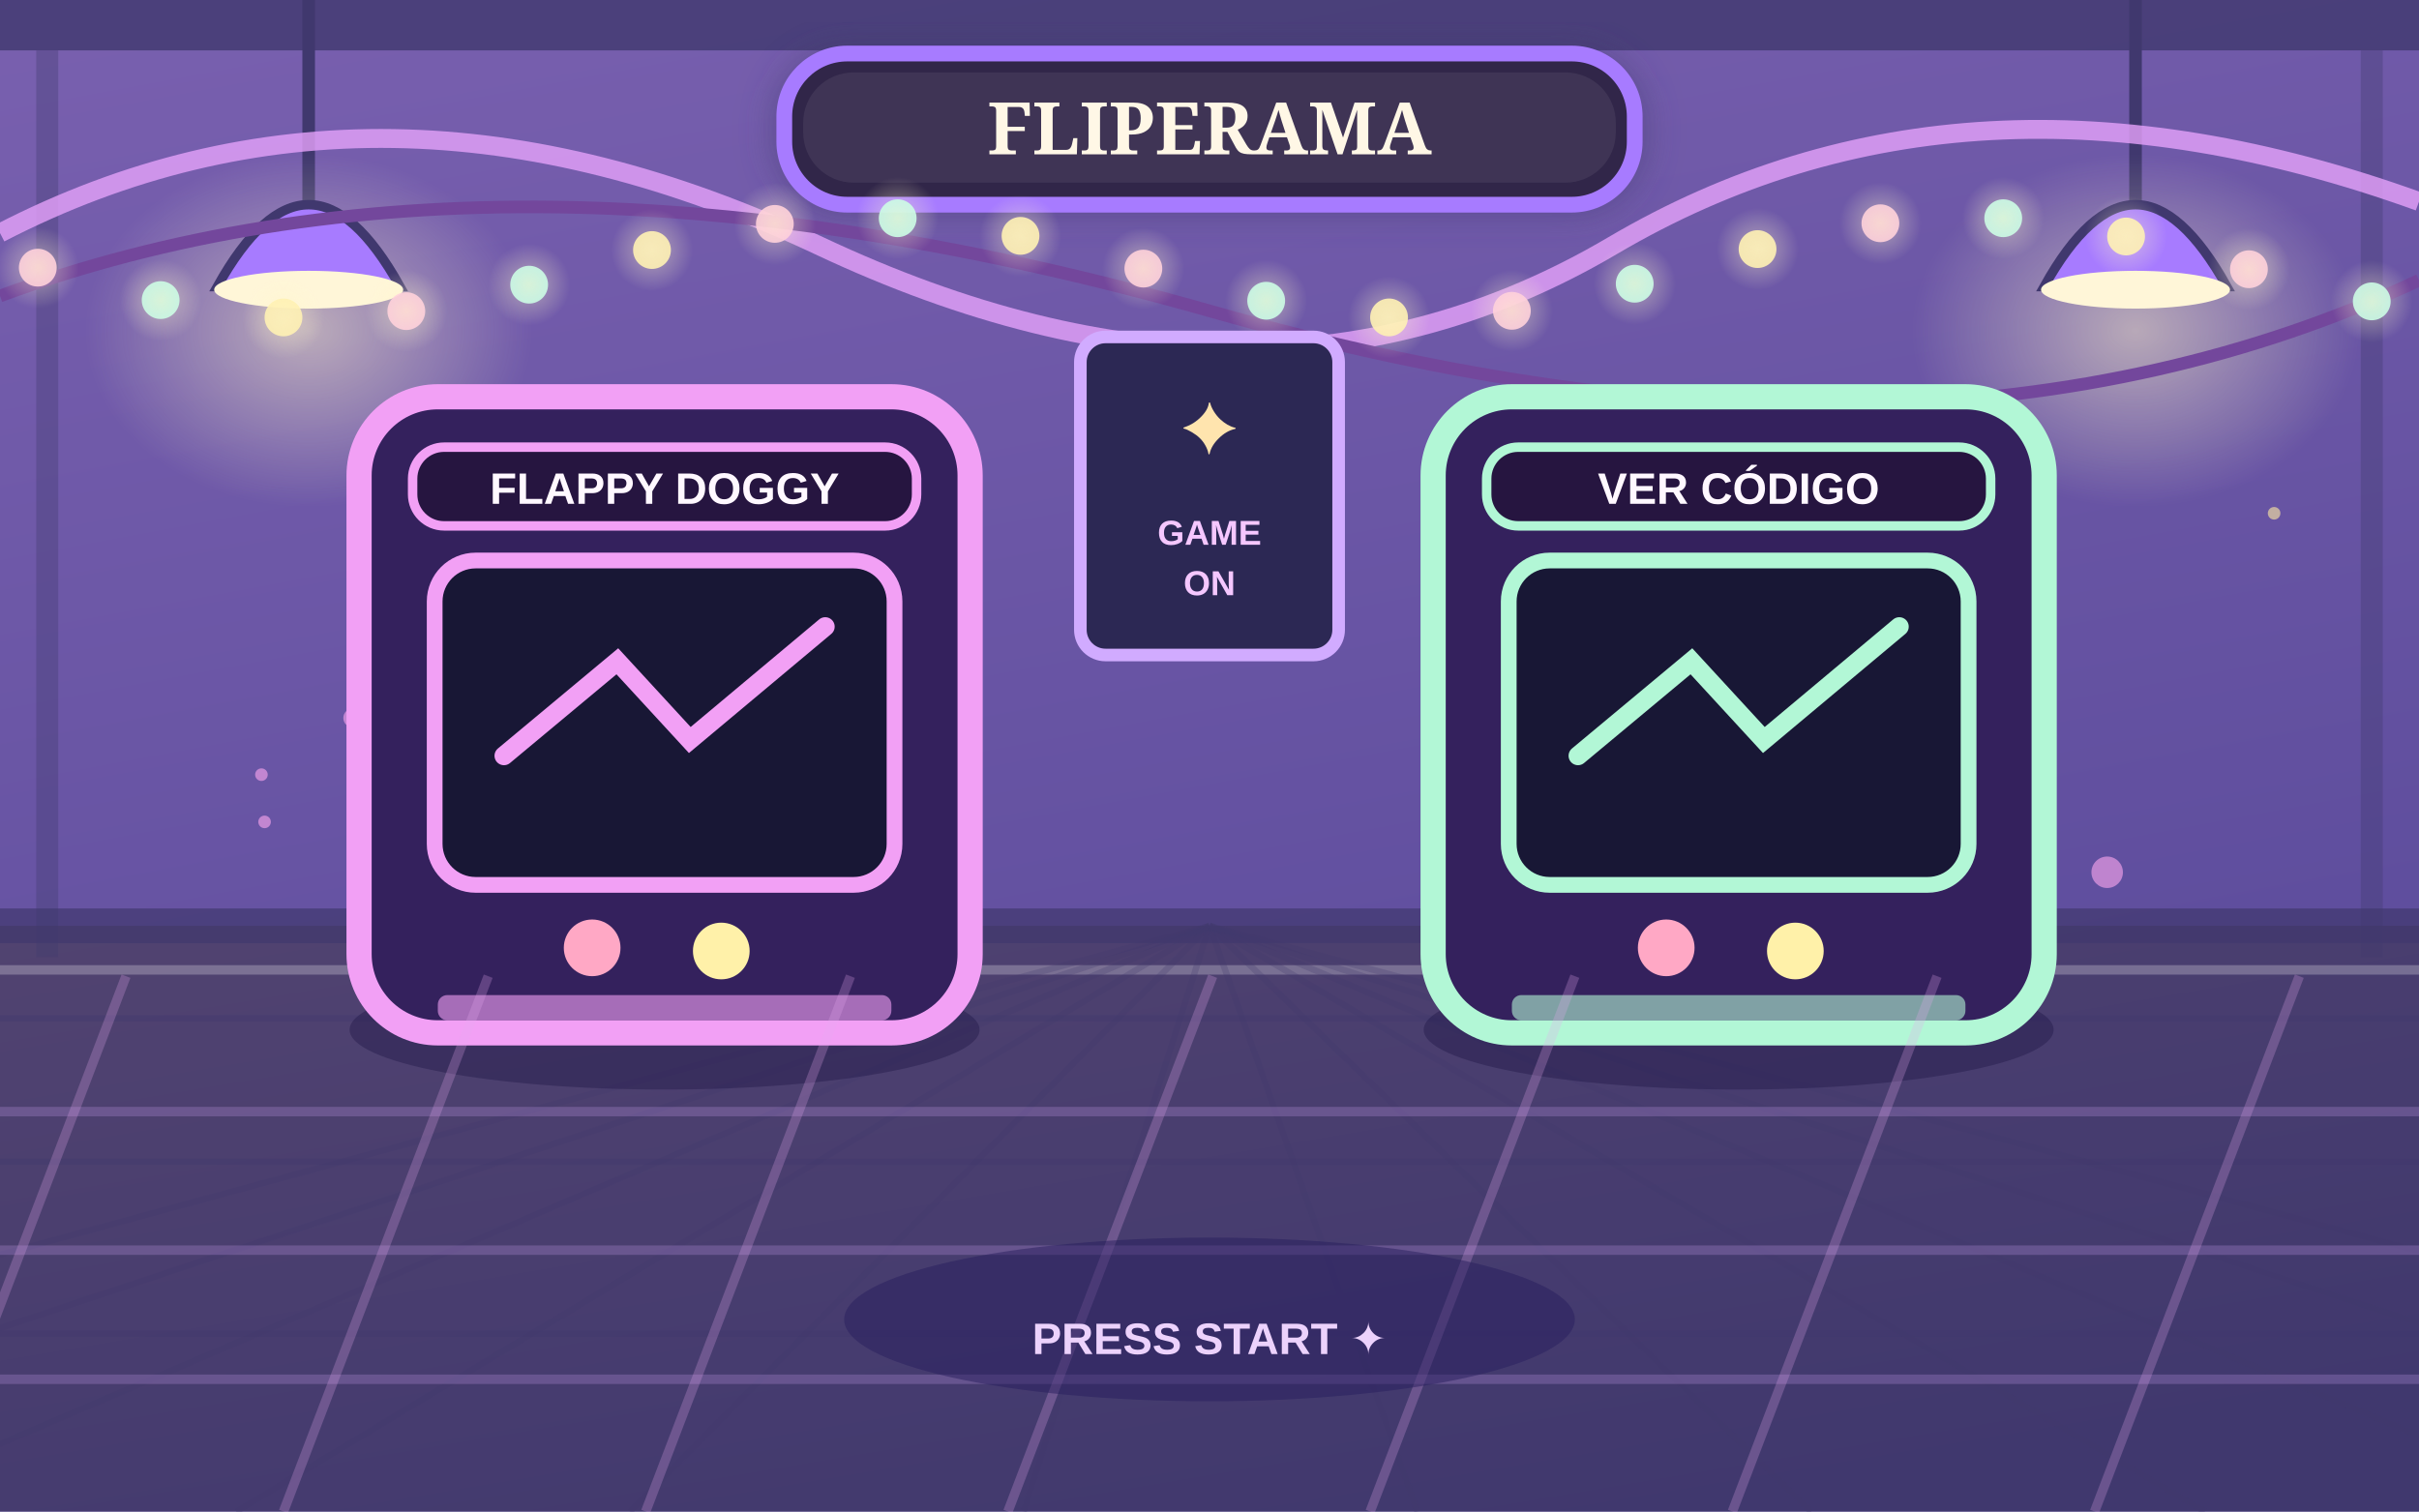
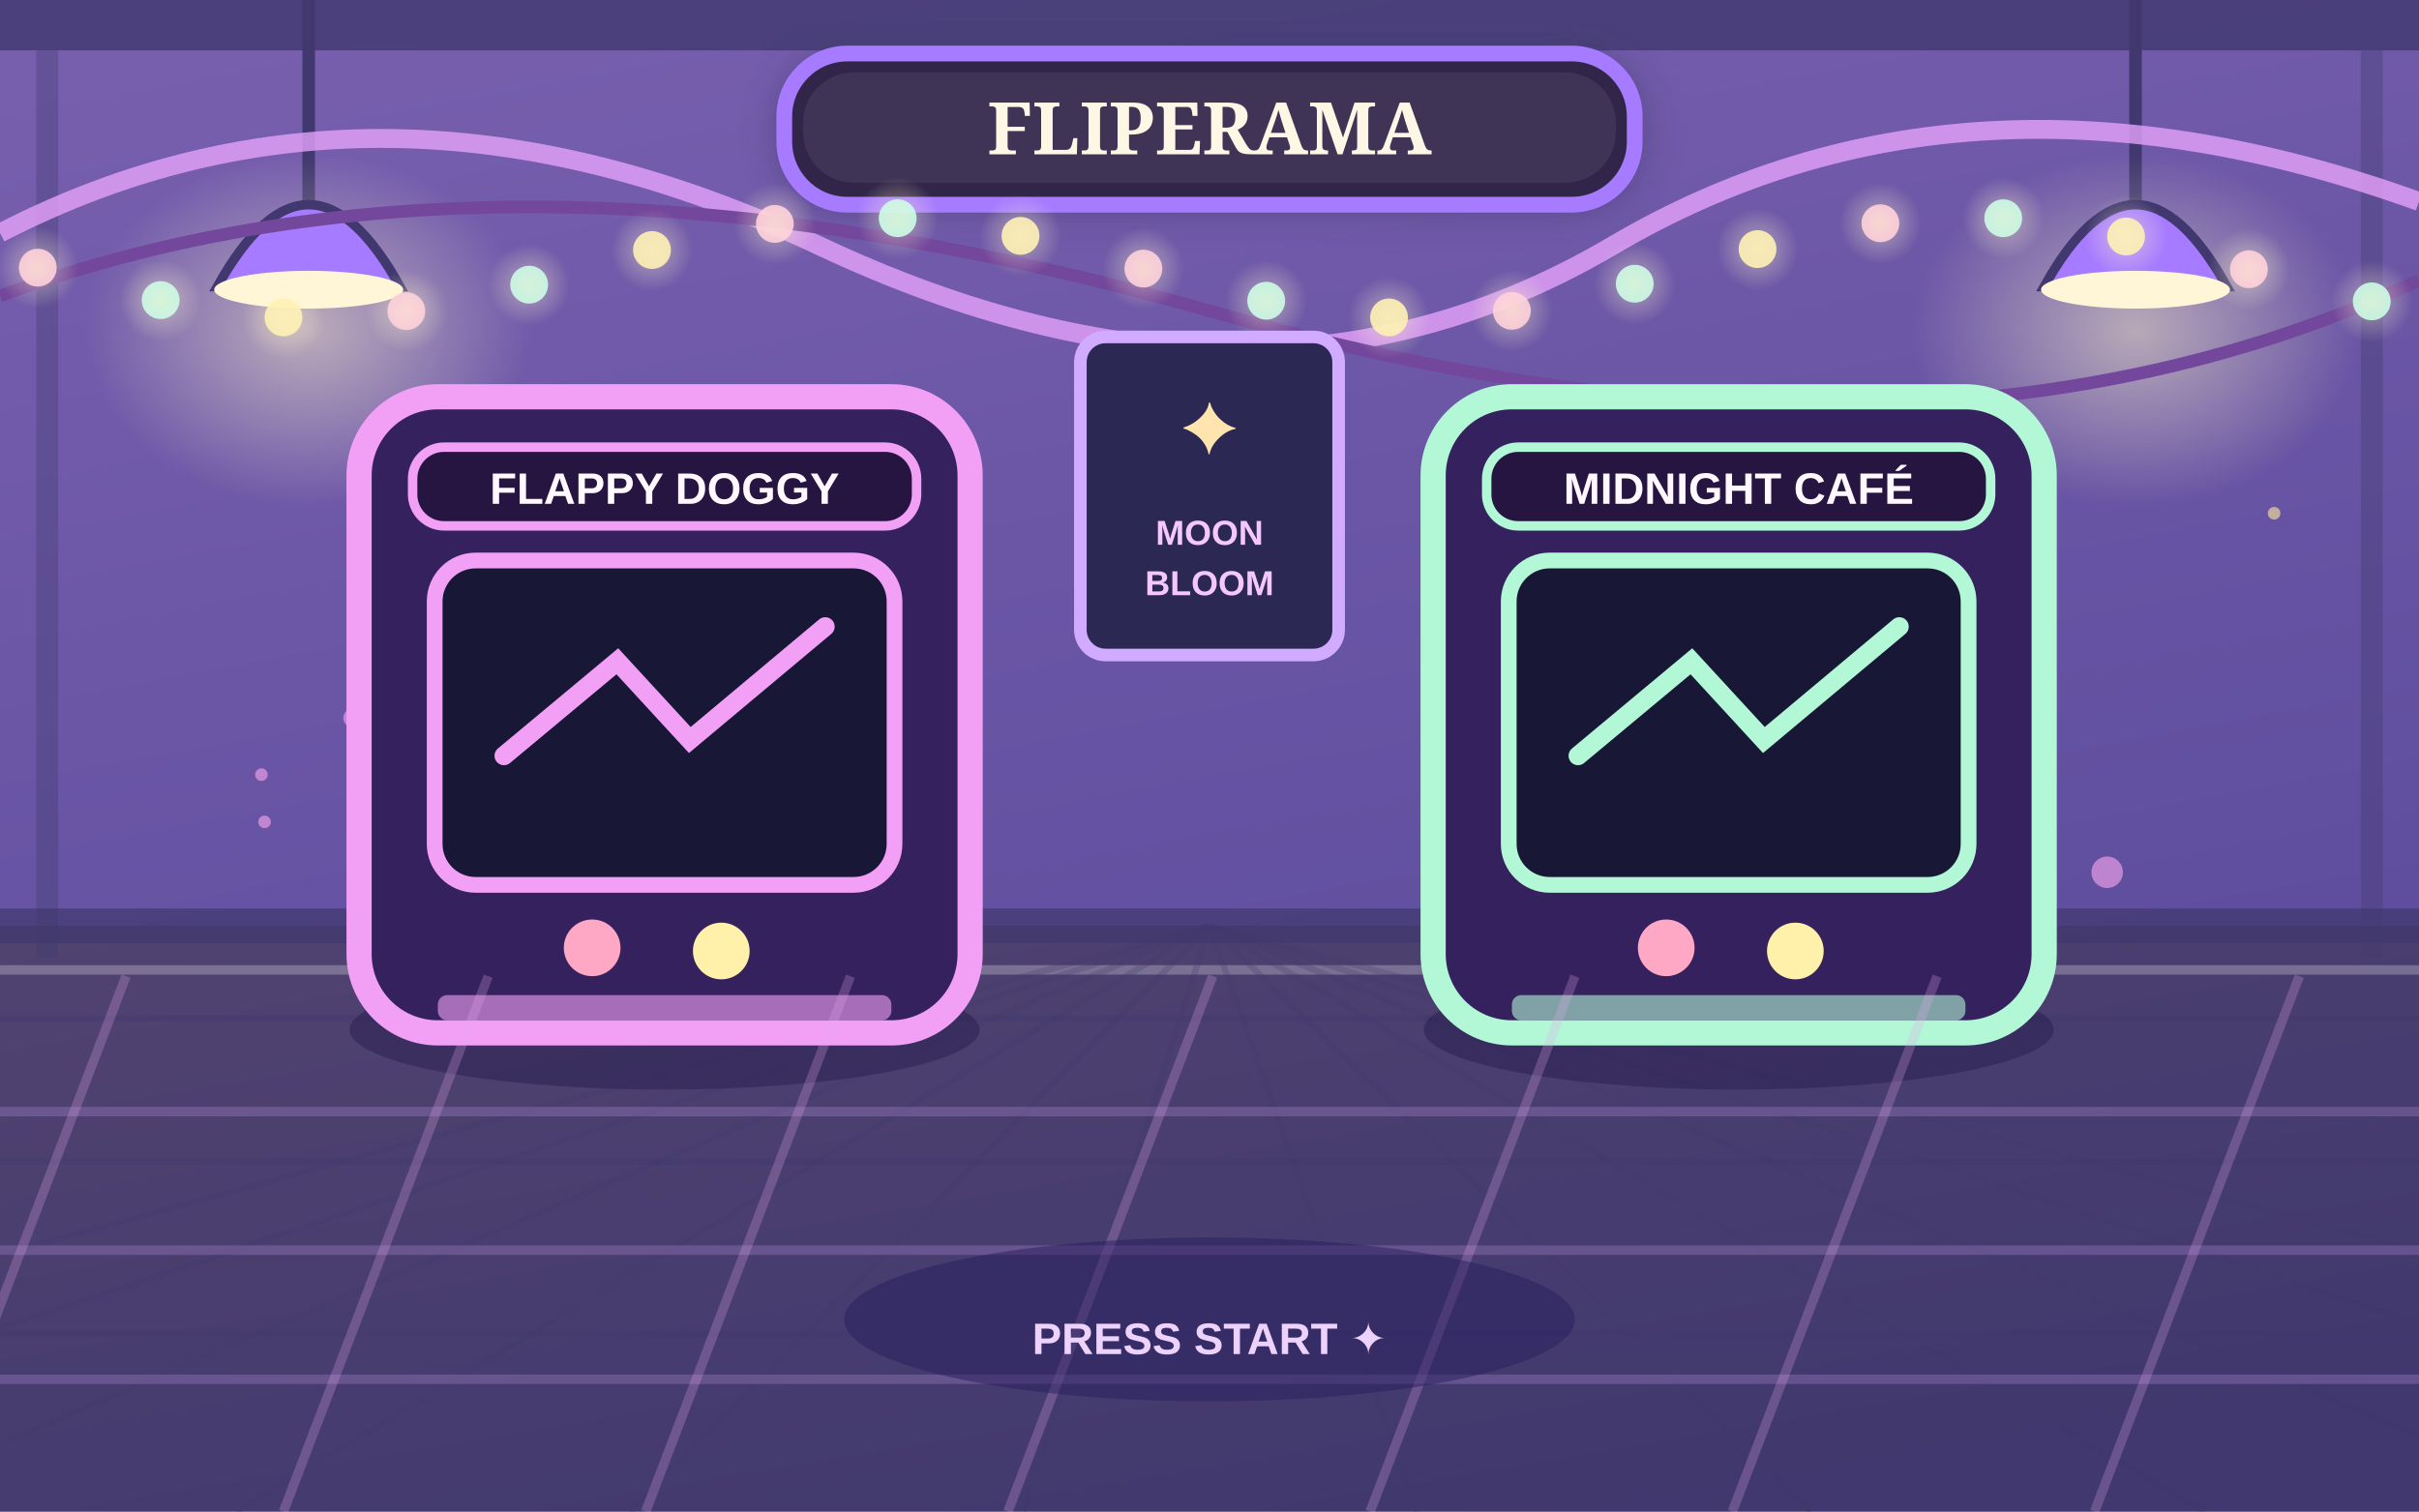
<svg xmlns="http://www.w3.org/2000/svg" width="768" height="480" viewBox="0 0 768 480">
  <defs>
    <linearGradient id="walls" x1="0" y1="0" x2="0.3" y2="1">
      <stop stop-color="#7960af" />
      <stop offset="1" stop-color="#594a9a" />
    </linearGradient>
    <linearGradient id="floor" x1="0" y1="0" x2="0.7" y2="1">
      <stop stop-color="#514370" />
      <stop offset="1" stop-color="#40386e" />
    </linearGradient>
    <linearGradient id="glass" x1="0" y1="0" x2="1" y2="1">
      <stop stop-color="#e8fcff" stop-opacity=".92" />
      <stop offset=".6" stop-color="#a77bff" stop-opacity=".5" />
      <stop offset="1" stop-color="#a3acda" stop-opacity=".65" />
    </linearGradient>
    <radialGradient id="glow">
      <stop stop-color="#fff5c8" stop-opacity=".8" />
      <stop offset="1" stop-color="#fff7d0" stop-opacity="0" />
    </radialGradient>
    <filter id="shadow" x="-20%" y="-20%" width="140%" height="160%">
      <feGaussianBlur stdDeviation="6" />
    </filter>
    <filter id="light" x="-80%" y="-80%" width="260%" height="260%">
      <feGaussianBlur stdDeviation="4" />
    </filter>
  </defs>
  <rect width="768" height="480" fill="url(#walls)" />
  <rect x="0" y="0" width="768" height="16" fill="#40386e" opacity=".8" />
  <rect x="0" y="294" width="768" height="186" fill="url(#floor)" />
  <path d="M0 294H768" stroke="#40386e" stroke-width="11" opacity=".7" />
  <path d="M0 308H768" stroke="#fff" stroke-width="3" opacity=".25" />
  <path d="M0 323.4 H768" stroke="#40386e" stroke-opacity=".35" stroke-width="2" />
  <path d="M0 368.9 H768" stroke="#40386e" stroke-opacity=".35" stroke-width="2" />
  <path d="M0 423.5 H768" stroke="#40386e" stroke-opacity=".35" stroke-width="2" />
  <path d="M0 485.0 H768" stroke="#40386e" stroke-opacity=".35" stroke-width="2" />
  <path d="M384 294 L-300 480" stroke="#40386e" stroke-opacity=".25" stroke-width="2" />
  <path d="M384 294 L-175 480" stroke="#40386e" stroke-opacity=".25" stroke-width="2" />
  <path d="M384 294 L-50 480" stroke="#40386e" stroke-opacity=".25" stroke-width="2" />
  <path d="M384 294 L75 480" stroke="#40386e" stroke-opacity=".25" stroke-width="2" />
  <path d="M384 294 L200 480" stroke="#40386e" stroke-opacity=".25" stroke-width="2" />
  <path d="M384 294 L325 480" stroke="#40386e" stroke-opacity=".25" stroke-width="2" />
  <path d="M384 294 L450 480" stroke="#40386e" stroke-opacity=".25" stroke-width="2" />
  <path d="M384 294 L575 480" stroke="#40386e" stroke-opacity=".25" stroke-width="2" />
  <path d="M384 294 L700 480" stroke="#40386e" stroke-opacity=".25" stroke-width="2" />
  <path d="M384 294 L825 480" stroke="#40386e" stroke-opacity=".25" stroke-width="2" />
  <path d="M384 294 L950 480" stroke="#40386e" stroke-opacity=".25" stroke-width="2" />
  <path d="M384 294 L1075 480" stroke="#40386e" stroke-opacity=".25" stroke-width="2" />
  <path d="M15 16V304" stroke="#40386e" opacity=".35" stroke-width="7" />
  <path d="M753 16V304" stroke="#40386e" opacity=".35" stroke-width="7" />
  <rect x="247" y="17" width="274" height="49" rx="21" fill="#40386e" opacity=".6" filter="url(#shadow)" />
  <rect x="249" y="17" width="270" height="48" rx="20" fill="#312649" stroke="#a77bff" stroke-width="5" />
  <rect x="255" y="23" width="258" height="35" rx="16" fill="#ffffff" opacity=".07" />
  <text x="384" y="49" text-anchor="middle" font-family="Georgia,serif" font-weight="bold" font-size="23" fill="#fff7e6">FLIPERAMA</text>
  <path d="M98 0V81" stroke="#40386e" stroke-width="4" />
  <ellipse cx="98" cy="105" rx="71" ry="56" fill="url(#glow)" opacity=".65" />
  <path d="M69 91Q98 39 127 91Z" fill="#a77bff" stroke="#40386e" stroke-width="3" />
  <ellipse cx="98" cy="92" rx="30" ry="6" fill="#fff6d8" />
  <path d="M678 0V81" stroke="#40386e" stroke-width="4" />
  <ellipse cx="678" cy="105" rx="71" ry="56" fill="url(#glow)" opacity=".65" />
  <path d="M649 91Q678 39 707 91Z" fill="#a77bff" stroke="#40386e" stroke-width="3" />
  <ellipse cx="678" cy="92" rx="30" ry="6" fill="#fff6d8" />
  <path d="M0 74Q120 12 260 78T512 78T768 64" fill="none" stroke="#e5a1fa" stroke-width="6" opacity=".8" />
  <path d="M0 94Q160 35 385 99T768 89" fill="none" stroke="#73479c" stroke-width="4" />
  <circle cx="12" cy="85.0" r="6" fill="#ffc4e0" opacity=".9" />
  <circle cx="12" cy="85.0" r="13" fill="url(#glow)" opacity=".6" />
  <circle cx="51" cy="95.3" r="6" fill="#baffee" opacity=".9" />
  <circle cx="51" cy="95.3" r="13" fill="url(#glow)" opacity=".6" />
  <circle cx="90" cy="100.8" r="6" fill="#fff0ab" opacity=".9" />
  <circle cx="90" cy="100.8" r="13" fill="url(#glow)" opacity=".6" />
  <circle cx="129" cy="98.8" r="6" fill="#ffc4e0" opacity=".9" />
  <circle cx="129" cy="98.8" r="13" fill="url(#glow)" opacity=".6" />
  <circle cx="168" cy="90.4" r="6" fill="#baffee" opacity=".9" />
  <circle cx="168" cy="90.4" r="13" fill="url(#glow)" opacity=".6" />
  <circle cx="207" cy="79.4" r="6" fill="#fff0ab" opacity=".9" />
  <circle cx="207" cy="79.4" r="13" fill="url(#glow)" opacity=".6" />
  <circle cx="246" cy="71.1" r="6" fill="#ffc4e0" opacity=".9" />
  <circle cx="246" cy="71.1" r="13" fill="url(#glow)" opacity=".6" />
  <circle cx="285" cy="69.3" r="6" fill="#baffee" opacity=".9" />
  <circle cx="285" cy="69.3" r="13" fill="url(#glow)" opacity=".6" />
  <circle cx="324" cy="74.9" r="6" fill="#fff0ab" opacity=".9" />
  <circle cx="324" cy="74.9" r="13" fill="url(#glow)" opacity=".6" />
  <circle cx="363" cy="85.3" r="6" fill="#ffc4e0" opacity=".9" />
  <circle cx="363" cy="85.3" r="13" fill="url(#glow)" opacity=".6" />
  <circle cx="402" cy="95.5" r="6" fill="#baffee" opacity=".9" />
  <circle cx="402" cy="95.5" r="13" fill="url(#glow)" opacity=".6" />
  <circle cx="441" cy="100.8" r="6" fill="#fff0ab" opacity=".9" />
  <circle cx="441" cy="100.8" r="13" fill="url(#glow)" opacity=".6" />
  <circle cx="480" cy="98.7" r="6" fill="#ffc4e0" opacity=".9" />
  <circle cx="480" cy="98.7" r="13" fill="url(#glow)" opacity=".6" />
  <circle cx="519" cy="90.1" r="6" fill="#baffee" opacity=".9" />
  <circle cx="519" cy="90.1" r="13" fill="url(#glow)" opacity=".6" />
  <circle cx="558" cy="79.1" r="6" fill="#fff0ab" opacity=".9" />
  <circle cx="558" cy="79.1" r="13" fill="url(#glow)" opacity=".6" />
  <circle cx="597" cy="70.9" r="6" fill="#ffc4e0" opacity=".9" />
  <circle cx="597" cy="70.9" r="13" fill="url(#glow)" opacity=".6" />
  <circle cx="636" cy="69.3" r="6" fill="#baffee" opacity=".9" />
  <circle cx="636" cy="69.3" r="13" fill="url(#glow)" opacity=".6" />
  <circle cx="675" cy="75.1" r="6" fill="#fff0ab" opacity=".9" />
  <circle cx="675" cy="75.1" r="13" fill="url(#glow)" opacity=".6" />
  <circle cx="714" cy="85.5" r="6" fill="#ffc4e0" opacity=".9" />
  <circle cx="714" cy="85.5" r="13" fill="url(#glow)" opacity=".6" />
  <circle cx="753" cy="95.7" r="6" fill="#baffee" opacity=".9" />
  <circle cx="753" cy="95.7" r="13" fill="url(#glow)" opacity=".6" />
  <circle cx="572" cy="141" r="3" fill="#fce6a2" opacity=".62" />
  <circle cx="83" cy="246" r="2" fill="#f8a4ed" opacity=".62" />
  <circle cx="112" cy="228" r="3" fill="#f8a4ed" opacity=".62" />
  <circle cx="270" cy="140" r="5" fill="#b0fbde" opacity=".62" />
  <circle cx="84" cy="261" r="2" fill="#f8a4ed" opacity=".62" />
  <circle cx="669" cy="277" r="5" fill="#f8a4ed" opacity=".62" />
  <circle cx="614" cy="266" r="3" fill="#f8a4ed" opacity=".62" />
  <circle cx="250" cy="128" r="5" fill="#f8a4ed" opacity=".62" />
  <circle cx="171" cy="255" r="2" fill="#fce6a2" opacity=".62" />
  <circle cx="722" cy="163" r="2" fill="#fce6a2" opacity=".62" />
  <circle cx="608" cy="280" r="2" fill="#b0fbde" opacity=".62" />
  <circle cx="123" cy="257" r="5" fill="#f8a4ed" opacity=".62" />
  <circle cx="601" cy="132" r="5" fill="#f8a4ed" opacity=".62" />
  <circle cx="532" cy="253" r="3" fill="#b0fbde" opacity=".62" />
  <circle cx="500" cy="266" r="3" fill="#b0fbde" opacity=".62" />
  <circle cx="208" cy="179" r="2" fill="#fce6a2" opacity=".62" />
  <circle cx="530" cy="204" r="5" fill="#b0fbde" opacity=".62" />
  <ellipse cx="211" cy="327" rx="100" ry="19" fill="#160f3e" opacity=".35" />
  <rect x="114" y="126" width="194" height="202" rx="25" fill="#34215d" stroke="#f2a0f5" stroke-width="8" />
  <rect x="131" y="142" width="160" height="25" rx="10" fill="#261540" stroke="#f2a0f5" stroke-width="3" />
  <text x="211" y="160" text-anchor="middle" font-family="Arial,sans-serif" font-size="14" font-weight="bold" fill="#fff8ff">FLAPPY DOGGY</text>
  <rect x="138" y="178" width="146" height="103" rx="13" fill="#181735" stroke="#f2a0f5" stroke-width="5" />
  <path d="M160 240L196 210L219 235L262 199" fill="none" stroke="#f2a0f5" stroke-width="6" stroke-linecap="round" />
  <ellipse cx="188" cy="301" rx="9" ry="9" fill="#ffa8c5" />
  <ellipse cx="229" cy="302" rx="9" ry="9" fill="#fff1a9" />
  <rect x="139" y="316" width="144" height="8" rx="3" fill="#f2a0f5" opacity=".6" />
  <ellipse cx="552" cy="327" rx="100" ry="19" fill="#160f3e" opacity=".35" />
  <rect x="455" y="126" width="194" height="202" rx="25" fill="#34215d" stroke="#b2f7d6" stroke-width="8" />
  <rect x="472" y="142" width="160" height="25" rx="10" fill="#261540" stroke="#b2f7d6" stroke-width="3" />
-   <text x="552" y="160" text-anchor="middle" font-family="Arial,sans-serif" font-size="14" font-weight="bold" fill="#fff8ff">VER CÓDIGO</text>
+   <text x="552" y="160" text-anchor="middle" font-family="Arial,sans-serif" font-size="14" font-weight="bold" fill="#fff8ff">MIDNIGHT CAFÉ</text>
  <rect x="479" y="178" width="146" height="103" rx="13" fill="#181735" stroke="#b2f7d6" stroke-width="5" />
  <path d="M501 240L537 210L560 235L603 199" fill="none" stroke="#b2f7d6" stroke-width="6" stroke-linecap="round" />
  <ellipse cx="529" cy="301" rx="9" ry="9" fill="#ffa8c5" />
  <ellipse cx="570" cy="302" rx="9" ry="9" fill="#fff1a9" />
  <rect x="480" y="316" width="144" height="8" rx="3" fill="#b2f7d6" opacity=".6" />
  <rect x="343" y="107" width="82" height="101" rx="8" fill="#2c2854" stroke="#d1abff" stroke-width="4" />
  <text x="384" y="144" text-anchor="middle" fill="#ffe4ae" font-family="Georgia" font-size="23">✦</text>
-   <text x="384" y="173" text-anchor="middle" fill="#f5c7ff" font-size="11" font-weight="bold" font-family="Arial">GAME</text>
-   <text x="384" y="189" text-anchor="middle" fill="#f5c7ff" font-size="11" font-weight="bold" font-family="Arial">ON</text>
+   <text x="384" y="173" text-anchor="middle" fill="#f5c7ff" font-size="11" font-weight="bold" font-family="Arial">MOON</text>
+   <text x="384" y="189" text-anchor="middle" fill="#f5c7ff" font-size="11" font-weight="bold" font-family="Arial">BLOOM</text>
  <path d="M0 353H768" stroke="#c59aea" stroke-width="3" opacity=".26" />
  <path d="M0 397H768" stroke="#c59aea" stroke-width="3" opacity=".26" />
  <path d="M0 438H768" stroke="#c59aea" stroke-width="3" opacity=".26" />
  <path d="M40 310L-25 480" stroke="#e7a9ee" stroke-width="3" opacity=".25" />
  <path d="M155 310L90 480" stroke="#e7a9ee" stroke-width="3" opacity=".25" />
  <path d="M270 310L205 480" stroke="#e7a9ee" stroke-width="3" opacity=".25" />
  <path d="M385 310L320 480" stroke="#e7a9ee" stroke-width="3" opacity=".25" />
  <path d="M500 310L435 480" stroke="#e7a9ee" stroke-width="3" opacity=".25" />
  <path d="M615 310L550 480" stroke="#e7a9ee" stroke-width="3" opacity=".25" />
  <path d="M730 310L665 480" stroke="#e7a9ee" stroke-width="3" opacity=".25" />
  <ellipse cx="384" cy="419" rx="116" ry="26" fill="#271e5d" opacity=".5" />
  <text x="384" y="430" fill="#ecd2fc" font-family="Arial" font-size="14" font-weight="bold" text-anchor="middle">PRESS START ✦</text>
</svg>
